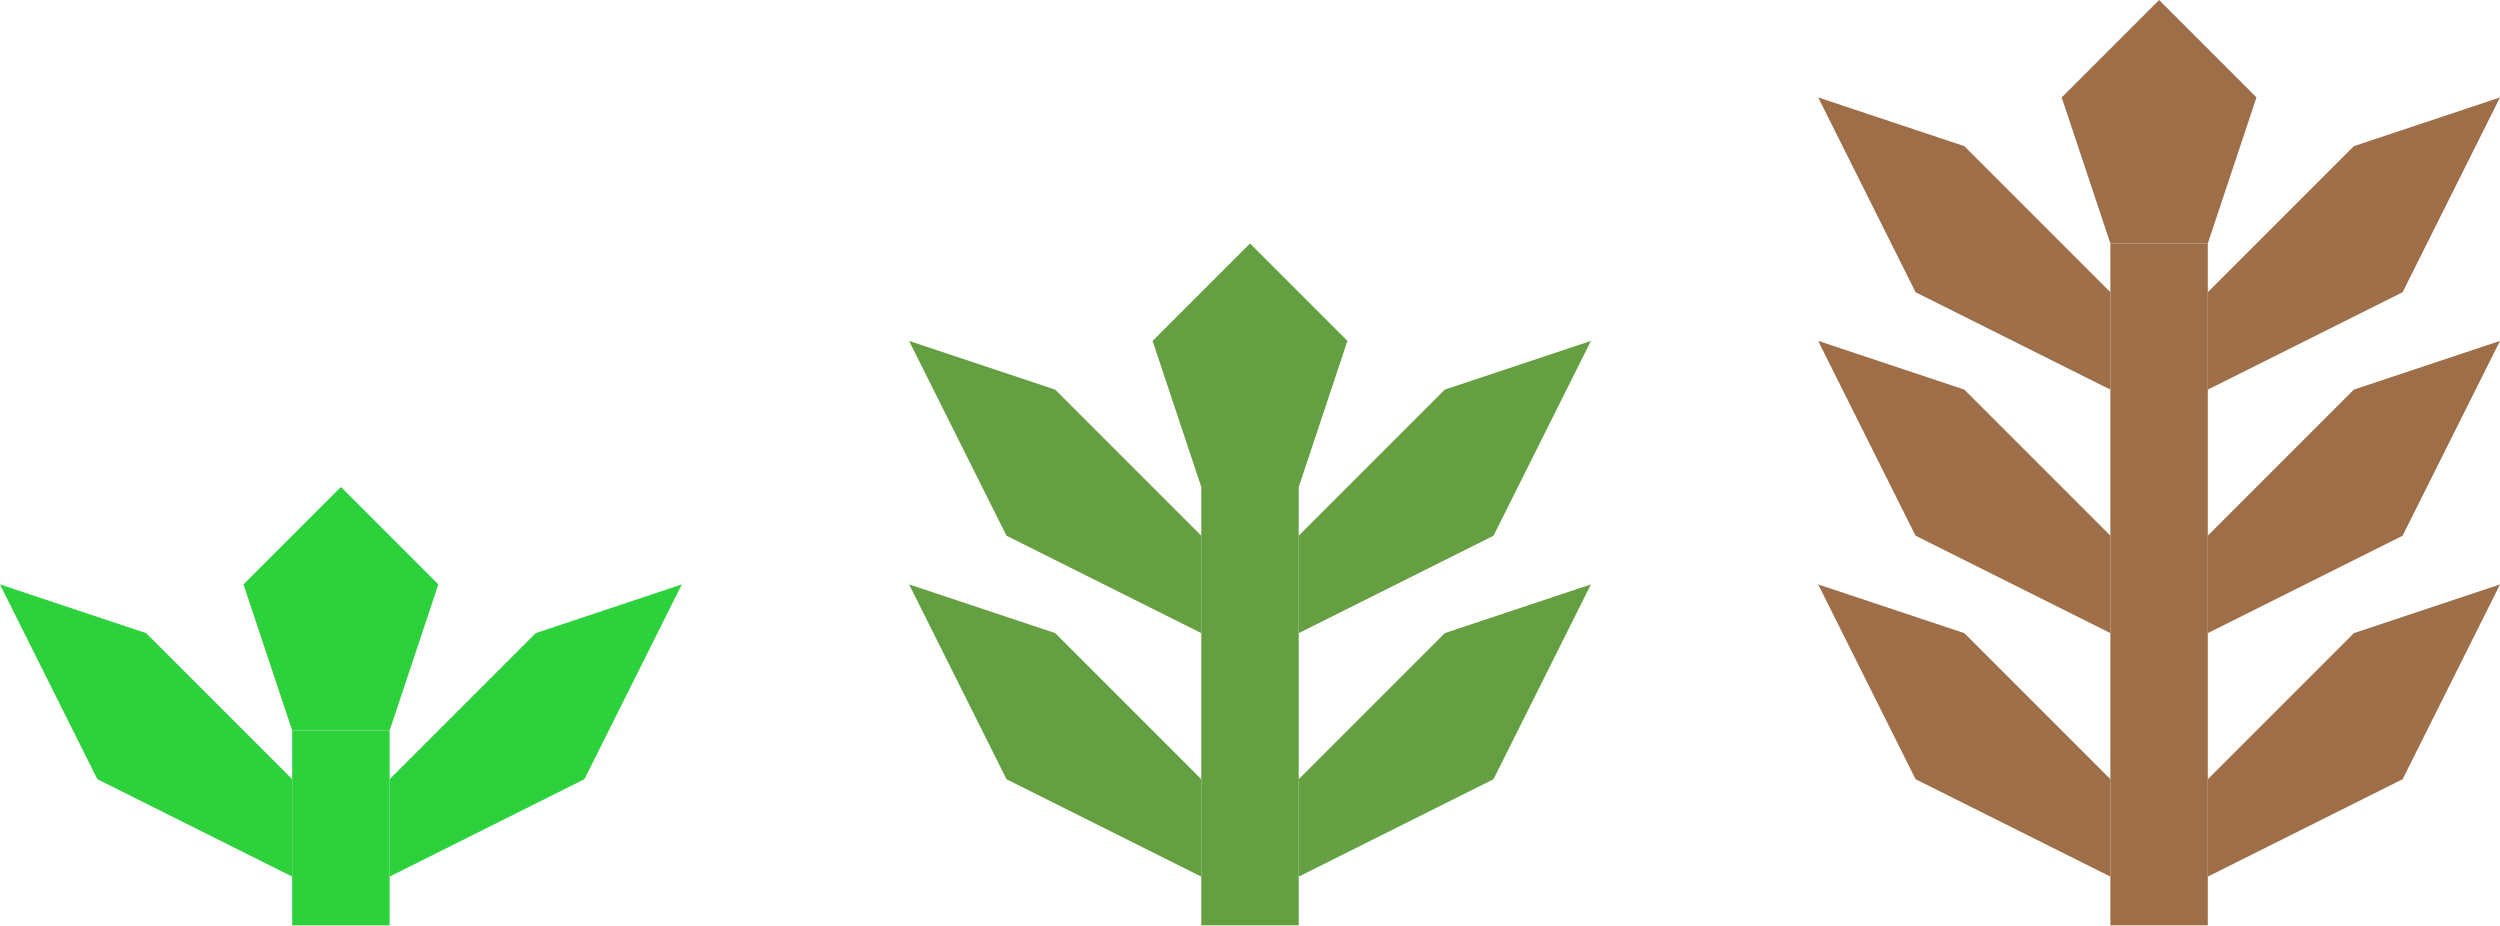
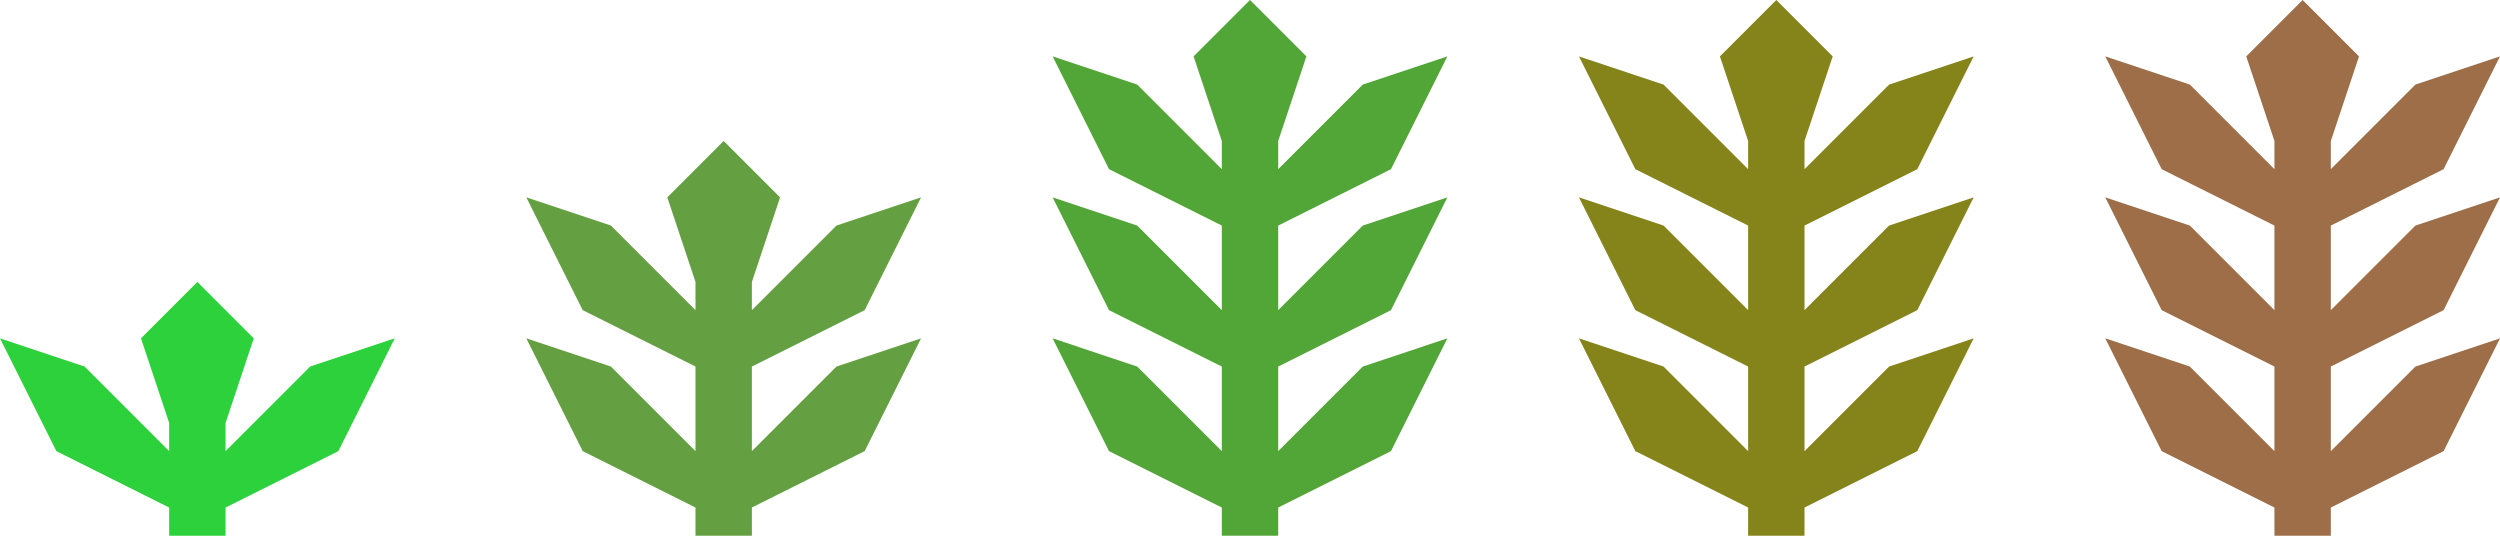
- <svg xmlns="http://www.w3.org/2000/svg" viewBox="35 5 2701.754 1000" width="2701.754" height="1000" version="1.1" id="svg7">
+ <svg xmlns="http://www.w3.org/2000/svg" viewBox="35 5 4666.666 1000" width="4666.666" height="1000" version="1.1" id="svg7">
  <defs id="defs7" />
  <g id="g5" transform="translate(201.7539)" style="fill:#9d6e48;fill-opacity:1">
-     <rect x="2113.948" y="268.158" width="105.263" height="736.842" id="rect1" style="fill:#9d6e48;fill-opacity:1;stroke:none;stroke-width:3.509" />
-     <polygon points="90,60 45,45 75,105 135,135 135,105 " id="polygon5-6-6-2" style="fill:#9d6e48;fill-opacity:1;stroke:none" transform="matrix(-3.508772,0,0,3.508772,2692.895,478.6842)" />
-     <polygon points="135,105 90,60 45,45 75,105 135,135 " id="polygon5-5-1" style="fill:#9d6e48;fill-opacity:1;stroke:none" transform="matrix(3.508772,0,0,3.508772,1640.263,478.6842)" />
-     <polygon points="75,105 135,135 135,105 90,60 45,45 " id="polygon5-6-6" style="fill:#9d6e48;fill-opacity:1;stroke:none" transform="matrix(-3.508772,0,0,3.508772,2692.895,215.5263)" />
-     <polygon points="45,45 75,105 135,135 135,105 90,60 " id="polygon5-5" style="fill:#9d6e48;fill-opacity:1;stroke:none" transform="matrix(3.508772,0,0,3.508772,1640.263,215.5263)" />
-     <polygon points="135,105 90,60 45,45 75,105 135,135 " id="polygon5-6" style="fill:#9d6e48;fill-opacity:1;stroke:none" transform="matrix(-3.508772,0,0,3.508772,2692.895,-47.63158)" />
-     <polygon points="135,135 135,105 90,60 45,45 75,105 " id="polygon5" style="fill:#9d6e48;fill-opacity:1;stroke:none" transform="matrix(3.508772,0,0,3.508772,1640.263,-47.63158)" />
-     <polygon points="180,45 165,90 135,90 120,45 150,15 " id="polygon7" style="fill:#9d6e48;fill-opacity:1;stroke:none" transform="matrix(3.508772,0,0,3.508772,1640.263,-47.63158)" />
+     <path id="rect1-7-3" style="fill:#9d6e48;fill-opacity:1;stroke:none;stroke-width:3.509" d="M 4131.49 5 L 4026.229 110.264 L 4078.859 268.158 L 4078.859 320.789 L 3920.965 162.895 L 3763.07 110.264 L 3868.334 320.789 L 4078.859 426.053 L 4078.859 583.947 L 3920.965 426.053 L 3763.07 373.422 L 3868.334 583.947 L 4078.859 689.211 L 4078.859 847.105 L 3920.965 689.211 L 3763.07 636.578 L 3868.334 847.105 L 4078.859 952.369 L 4078.859 1005 L 4184.123 1005 L 4184.123 952.369 L 4394.648 847.105 L 4499.912 636.578 L 4342.017 689.211 L 4184.123 847.105 L 4184.123 689.211 L 4394.648 583.947 L 4499.912 373.422 L 4342.017 426.053 L 4184.123 583.947 L 4184.123 426.053 L 4394.648 320.789 L 4499.912 110.264 L 4342.017 162.895 L 4184.123 320.789 L 4184.123 268.158 L 4236.754 110.264 L 4131.49 5 z " />
+     <path id="rect1-7" style="fill:#84841b;fill-opacity:1;stroke:none;stroke-width:3.509" d="M 3149.035 5 L 3043.771 110.264 L 3096.404 268.158 L 3096.404 320.789 L 2938.51 162.895 L 2780.613 110.264 L 2885.877 320.789 L 3096.404 426.053 L 3096.404 583.947 L 2938.51 426.053 L 2780.613 373.422 L 2885.877 583.947 L 3096.404 689.211 L 3096.404 847.105 L 2938.51 689.211 L 2780.613 636.578 L 2885.877 847.105 L 3096.404 952.369 L 3096.404 1005 L 3201.666 1005 L 3201.666 952.369 L 3412.193 847.105 L 3517.457 636.578 L 3359.561 689.211 L 3201.666 847.105 L 3201.666 689.211 L 3412.193 583.947 L 3517.457 373.422 L 3359.561 426.053 L 3201.666 583.947 L 3201.666 426.053 L 3412.193 320.789 L 3517.457 110.264 L 3359.561 162.895 L 3201.666 320.789 L 3201.666 268.158 L 3254.299 110.264 L 3149.035 5 z " />
+     <path id="rect1" style="fill:#52a537;fill-opacity:1;stroke:none;stroke-width:3.509" d="M 2166.58 5 L 2061.316 110.264 L 2113.947 268.158 L 2113.947 320.789 L 1956.053 162.895 L 1798.158 110.264 L 1903.422 320.789 L 2113.947 426.053 L 2113.947 583.947 L 1956.053 426.053 L 1798.158 373.422 L 1903.422 583.947 L 2113.947 689.211 L 2113.947 847.105 L 1956.053 689.211 L 1798.158 636.578 L 1903.422 847.105 L 2113.947 952.369 L 2113.947 1005 L 2219.211 1005 L 2219.211 952.369 L 2429.736 847.105 L 2535 636.578 L 2377.105 689.211 L 2219.211 847.105 L 2219.211 689.211 L 2429.736 583.947 L 2535 373.422 L 2377.105 426.053 L 2219.211 583.947 L 2219.211 426.053 L 2429.736 320.789 L 2535 110.264 L 2377.105 162.895 L 2219.211 320.789 L 2219.211 268.158 L 2271.842 110.264 L 2166.58 5 z " />
  </g>
  <g id="g4" style="fill:#2cd13b;fill-opacity:1">
-     <rect x="350.789" y="794.474" width="105.263" height="210.526" id="rect1-9" style="fill:#2cd13b;fill-opacity:1;stroke:none;stroke-width:1.876" />
-     <polygon points="90,60 45,45 75,105 135,135 135,105 " id="polygon5-6-3" style="fill:#2cd13b;fill-opacity:1;stroke:none" transform="matrix(-3.508772,0,0,3.508772,929.7368,478.6842)" />
-     <polygon points="135,105 90,60 45,45 75,105 135,135 " id="polygon5-60" style="fill:#2cd13b;fill-opacity:1;stroke:none" transform="matrix(3.508772,0,0,3.508772,-122.8948,478.6842)" />
-     <polygon points="135,90 120,45 150,15 180,45 165,90 " id="polygon7-6" style="fill:#2cd13b;fill-opacity:1;stroke:none" transform="matrix(3.508772,0,0,3.508772,-122.8947,478.6842)" />
+     <path id="rect1-6" style="fill:#649f41;fill-opacity:1;stroke:none;stroke-width:2.813" d="M 1385.877 268.158 L 1280.613 373.422 L 1333.246 531.316 L 1333.246 583.947 L 1175.352 426.053 L 1017.455 373.422 L 1122.719 583.947 L 1333.246 689.211 L 1333.246 847.105 L 1175.352 689.211 L 1017.455 636.578 L 1122.719 847.105 L 1333.246 952.369 L 1333.246 1005 L 1438.508 1005 L 1438.508 952.369 L 1649.035 847.105 L 1754.299 636.578 L 1596.404 689.211 L 1438.508 847.105 L 1438.508 689.211 L 1649.035 583.947 L 1754.299 373.422 L 1596.404 426.053 L 1438.508 583.947 L 1438.508 531.316 L 1491.141 373.422 L 1385.877 268.158 z " />
  </g>
-   <g id="g6" transform="translate(79.66237)" style="fill:#649f41;fill-opacity:1">
-     <rect x="1253.583" y="531.316" width="105.263" height="473.684" id="rect1-6" style="fill:#649f41;fill-opacity:1;stroke:none;stroke-width:2.813" />
-     <polygon points="90,60 45,45 75,105 135,135 135,105 " id="polygon5-6-6-1" style="fill:#649f41;fill-opacity:1;stroke:none" transform="matrix(-3.508772,0,0,3.508772,1832.53,478.6842)" />
-     <polygon points="135,105 90,60 45,45 75,105 135,135 " id="polygon5-5-8" style="fill:#649f41;fill-opacity:1;stroke:none" transform="matrix(3.508772,0,0,3.508772,779.8988,478.6842)" />
-     <polygon points="75,105 135,135 135,105 90,60 45,45 " id="polygon5-6-7" style="fill:#649f41;fill-opacity:1;stroke:none" transform="matrix(-3.508772,0,0,3.508772,1832.53,215.5263)" />
-     <polygon points="45,45 75,105 135,135 135,105 90,60 " id="polygon5-9" style="fill:#649f41;fill-opacity:1;stroke:none" transform="matrix(3.508772,0,0,3.508772,779.8988,215.5263)" />
-     <polygon points="120,45 150,15 180,45 165,90 135,90 " id="polygon7-2" style="fill:#649f41;fill-opacity:1;stroke:none" transform="matrix(3.508772,0,0,3.508772,779.8988,215.5263)" />
+   <g id="g6" transform="translate(79.66241)" style="fill:#649f41;fill-opacity:1">
+     <path id="rect1-9" style="fill:#2cd13b;fill-opacity:1;stroke:none;stroke-width:1.876" d="M 323.759 531.316 L 218.496 636.578 L 271.127 794.475 L 271.127 847.105 L 113.232 689.211 L -44.662 636.578 L 60.601 847.105 L 271.127 952.369 L 271.127 1005 L 376.39 1005 L 376.39 952.369 L 586.916 847.105 L 692.179 636.578 L 534.285 689.211 L 376.39 847.105 L 376.39 794.475 L 429.021 636.578 L 323.759 531.316 z " />
  </g>
</svg>
